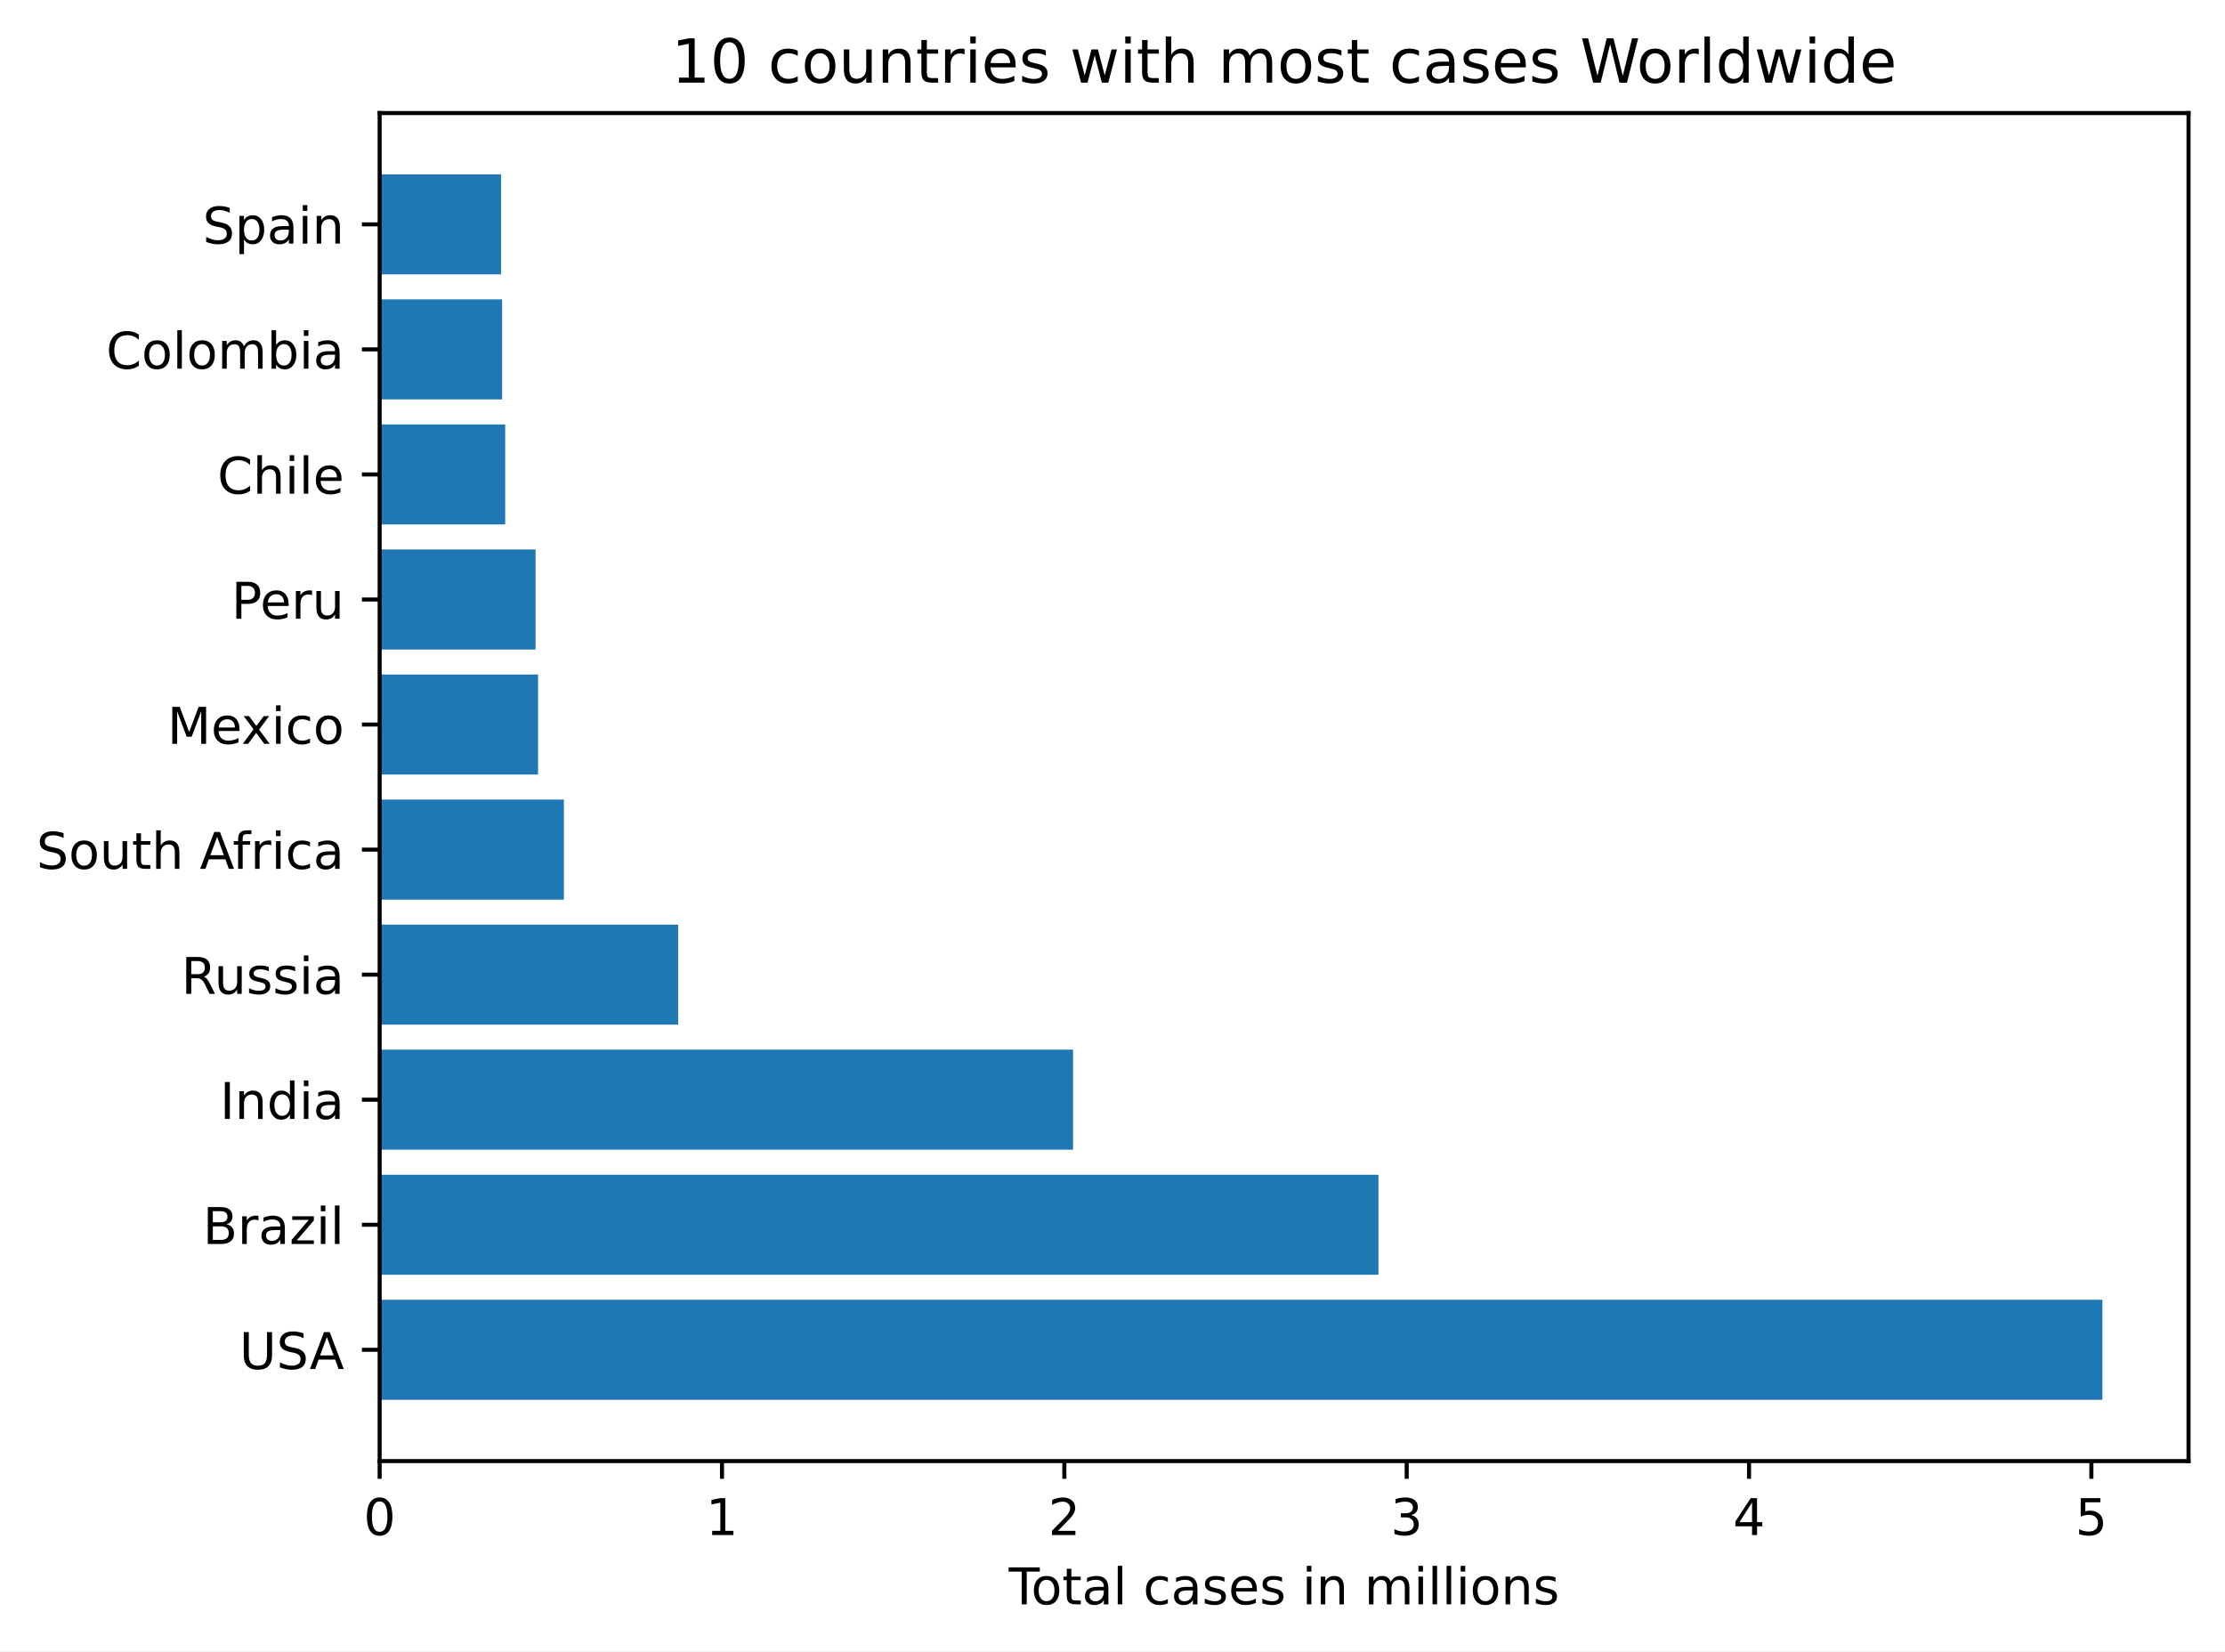
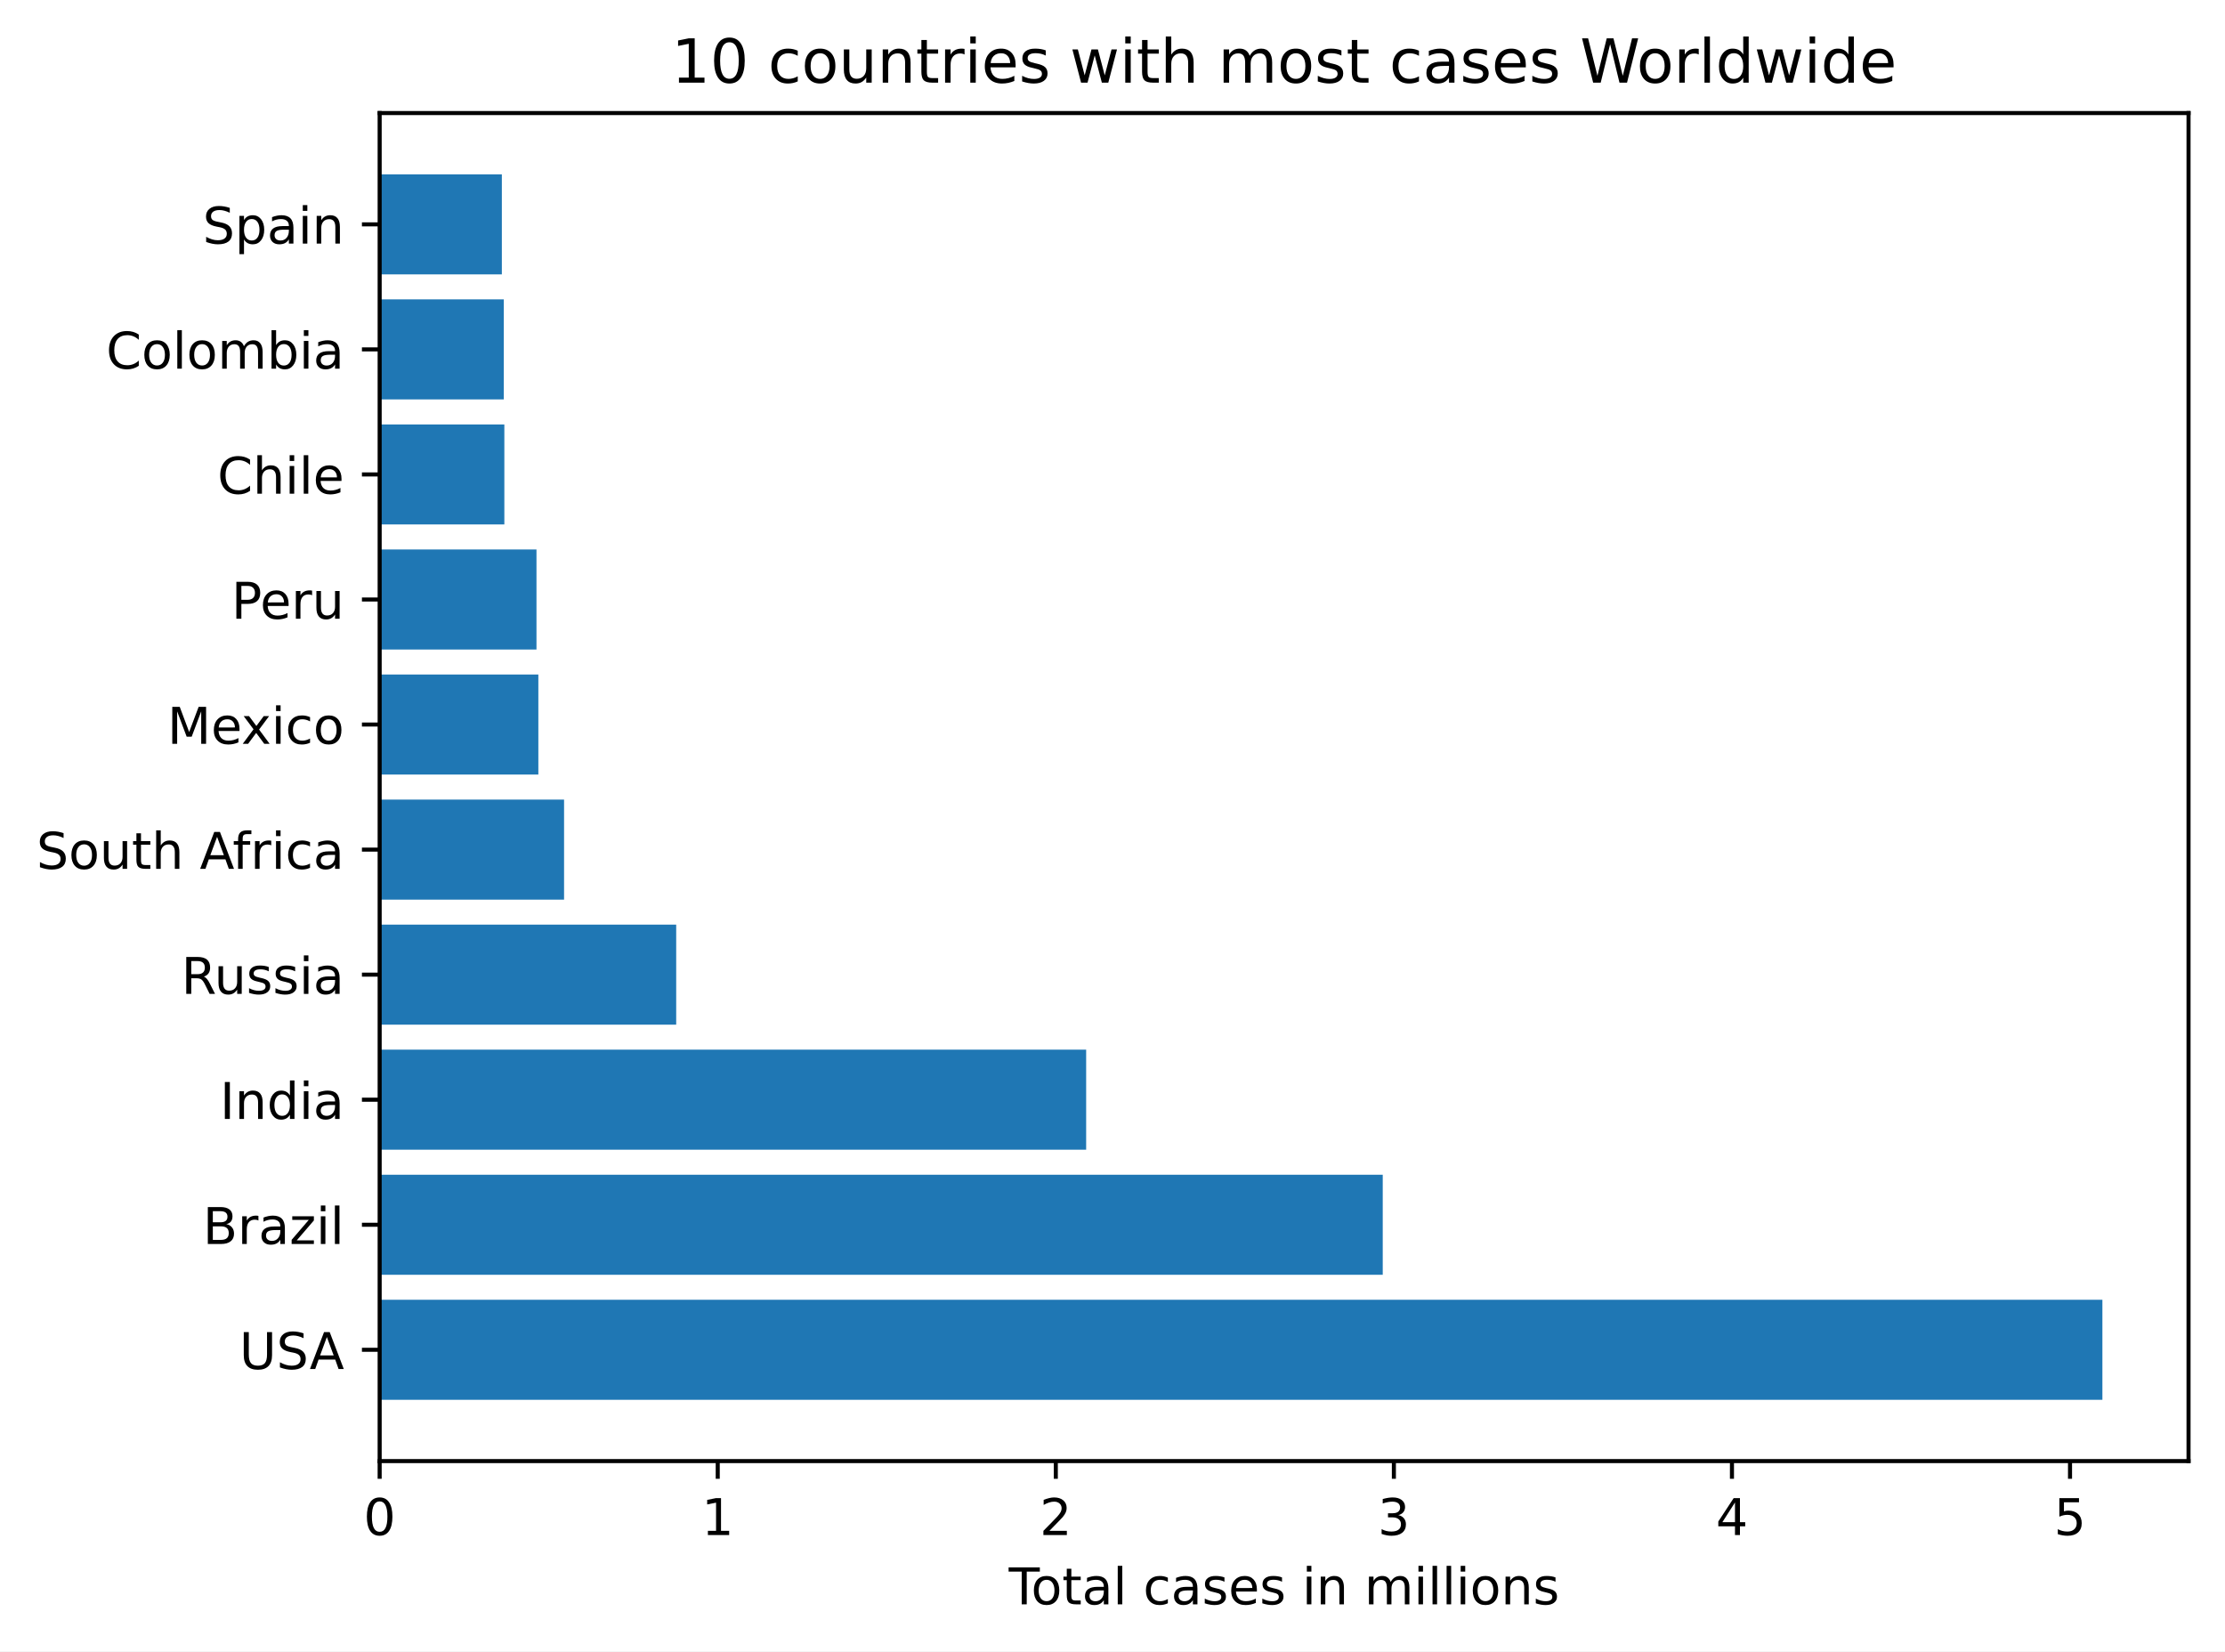
<svg xmlns="http://www.w3.org/2000/svg" xmlns:xlink="http://www.w3.org/1999/xlink" height="325.986pt" version="1.1" viewBox="0 0 439.275 325.986" width="439.275pt">
  <defs>
    <style type="text/css">
*{stroke-linecap:butt;stroke-linejoin:round;}
  </style>
  </defs>
  <g id="figure_1">
    <g id="patch_1">
      <path d="M 0 325.986  L 439.275 325.986  L 439.275 0  L 0 0  z " style="fill:#ffffff;" />
    </g>
    <g id="axes_1">
      <g id="patch_2">
        <path d="M 74.955 288.43  L 432.075 288.43  L 432.075 22.318  L 74.955 22.318  z " style="fill:#ffffff;" />
      </g>
      <g id="patch_3">
-         <path clip-path="url(#pfc07d7b2c3)" d="M 74.955 276.334  L 415.069 276.334  L 415.069 256.586  L 74.955 256.586  z " style="fill:#1f77b4;" />
+         <path clip-path="url(#p7bc1083ef8)" d="M 74.955 276.334  L 415.069 276.334  L 415.069 256.586  L 74.955 256.586  z " style="fill:#1f77b4;" />
      </g>
      <g id="patch_4">
-         <path clip-path="url(#pfc07d7b2c3)" d="M 74.955 251.648  L 272.147 251.648  L 272.147 231.9  L 74.955 231.9  z " style="fill:#1f77b4;" />
+         <path clip-path="url(#p7bc1083ef8)" d="M 74.955 251.648  L 272.991 251.648  L 272.991 231.9  L 74.955 231.9  z " style="fill:#1f77b4;" />
      </g>
      <g id="patch_5">
-         <path clip-path="url(#pfc07d7b2c3)" d="M 74.955 226.963  L 211.848 226.963  L 211.848 207.214  L 74.955 207.214  z " style="fill:#1f77b4;" />
+         <path clip-path="url(#p7bc1083ef8)" d="M 74.955 226.963  L 214.436 226.963  L 214.436 207.214  L 74.955 207.214  z " style="fill:#1f77b4;" />
      </g>
      <g id="patch_6">
-         <path clip-path="url(#pfc07d7b2c3)" d="M 74.955 202.277  L 133.884 202.277  L 133.884 182.528  L 74.955 182.528  z " style="fill:#1f77b4;" />
+         <path clip-path="url(#p7bc1083ef8)" d="M 74.955 202.277  L 133.499 202.277  L 133.499 182.528  L 74.955 182.528  z " style="fill:#1f77b4;" />
      </g>
      <g id="patch_7">
-         <path clip-path="url(#pfc07d7b2c3)" d="M 74.955 177.591  L 111.329 177.591  L 111.329 157.843  L 74.955 157.843  z " style="fill:#1f77b4;" />
+         <path clip-path="url(#p7bc1083ef8)" d="M 74.955 177.591  L 111.362 177.591  L 111.362 157.843  L 74.955 157.843  z " style="fill:#1f77b4;" />
      </g>
      <g id="patch_8">
-         <path clip-path="url(#pfc07d7b2c3)" d="M 74.955 152.906  L 106.227 152.906  L 106.227 133.157  L 74.955 133.157  z " style="fill:#1f77b4;" />
+         <path clip-path="url(#p7bc1083ef8)" d="M 74.955 152.906  L 106.285 152.906  L 106.285 133.157  L 74.955 133.157  z " style="fill:#1f77b4;" />
      </g>
      <g id="patch_9">
-         <path clip-path="url(#pfc07d7b2c3)" d="M 74.955 128.22  L 105.735 128.22  L 105.735 108.471  L 74.955 108.471  z " style="fill:#1f77b4;" />
+         <path clip-path="url(#p7bc1083ef8)" d="M 74.955 128.22  L 105.916 128.22  L 105.916 108.471  L 74.955 108.471  z " style="fill:#1f77b4;" />
      </g>
      <g id="patch_10">
-         <path clip-path="url(#pfc07d7b2c3)" d="M 74.955 103.534  L 99.737 103.534  L 99.737 83.786  L 74.955 83.786  z " style="fill:#1f77b4;" />
+         <path clip-path="url(#p7bc1083ef8)" d="M 74.955 103.534  L 99.572 103.534  L 99.572 83.786  L 74.955 83.786  z " style="fill:#1f77b4;" />
      </g>
      <g id="patch_11">
-         <path clip-path="url(#pfc07d7b2c3)" d="M 74.955 78.848  L 99.132 78.848  L 99.132 59.1  L 74.955 59.1  z " style="fill:#1f77b4;" />
+         <path clip-path="url(#p7bc1083ef8)" d="M 74.955 78.848  L 99.463 78.848  L 99.463 59.1  L 74.955 59.1  z " style="fill:#1f77b4;" />
      </g>
      <g id="patch_12">
-         <path clip-path="url(#pfc07d7b2c3)" d="M 74.955 54.163  L 98.917 54.163  L 98.917 34.414  L 74.955 34.414  z " style="fill:#1f77b4;" />
+         <path clip-path="url(#p7bc1083ef8)" d="M 74.955 54.163  L 99.079 54.163  L 99.079 34.414  L 74.955 34.414  z " style="fill:#1f77b4;" />
      </g>
      <g id="matplotlib.axis_1">
        <g id="xtick_1">
          <g id="line2d_1">
            <defs>
-               <path d="M 0 0  L 0 3.5  " id="ma2d4ab37c1" style="stroke:#000000;stroke-width:0.8;" />
-             </defs>
-             <g>
-               <use style="stroke:#000000;stroke-width:0.8;" x="74.955" xlink:href="#ma2d4ab37c1" y="288.43" />
+               <path d="M 0 0  L 0 3.5  " id="mc619bc2eae" style="stroke:#000000;stroke-width:0.8;" />
+             </defs>
+             <g>
+               <use style="stroke:#000000;stroke-width:0.8;" x="74.955" xlink:href="#mc619bc2eae" y="288.43" />
            </g>
          </g>
          <g id="text_1">
            <defs>
              <path d="M 31.781 66.406  Q 24.172 66.406 20.328 58.906  Q 16.5 51.422 16.5 36.375  Q 16.5 21.391 20.328 13.891  Q 24.172 6.391 31.781 6.391  Q 39.453 6.391 43.281 13.891  Q 47.125 21.391 47.125 36.375  Q 47.125 51.422 43.281 58.906  Q 39.453 66.406 31.781 66.406  z M 31.781 74.219  Q 44.047 74.219 50.516 64.516  Q 56.984 54.828 56.984 36.375  Q 56.984 17.969 50.516 8.266  Q 44.047 -1.422 31.781 -1.422  Q 19.531 -1.422 13.062 8.266  Q 6.594 17.969 6.594 36.375  Q 6.594 54.828 13.062 64.516  Q 19.531 74.219 31.781 74.219  z " id="DejaVuSans-48" />
            </defs>
            <g transform="translate(71.77344 303.0286)scale(0.1 -0.1)">
              <use xlink:href="#DejaVuSans-48" />
            </g>
          </g>
        </g>
        <g id="xtick_2">
          <g id="line2d_2">
            <g>
-               <use style="stroke:#000000;stroke-width:0.8;" x="142.543" xlink:href="#ma2d4ab37c1" y="288.43" />
+               <use style="stroke:#000000;stroke-width:0.8;" x="141.699" xlink:href="#mc619bc2eae" y="288.43" />
            </g>
          </g>
          <g id="text_2">
            <defs>
              <path d="M 12.406 8.297  L 28.516 8.297  L 28.516 63.922  L 10.984 60.406  L 10.984 69.391  L 28.422 72.906  L 38.281 72.906  L 38.281 8.297  L 54.391 8.297  L 54.391 0  L 12.406 0  z " id="DejaVuSans-49" />
            </defs>
-             <g transform="translate(139.3613 303.0286)scale(0.1 -0.1)">
+             <g transform="translate(138.5182 303.0286)scale(0.1 -0.1)">
              <use xlink:href="#DejaVuSans-49" />
            </g>
          </g>
        </g>
        <g id="xtick_3">
          <g id="line2d_3">
            <g>
-               <use style="stroke:#000000;stroke-width:0.8;" x="210.13" xlink:href="#ma2d4ab37c1" y="288.43" />
+               <use style="stroke:#000000;stroke-width:0.8;" x="208.444" xlink:href="#mc619bc2eae" y="288.43" />
            </g>
          </g>
          <g id="text_3">
            <defs>
              <path d="M 19.188 8.297  L 53.609 8.297  L 53.609 0  L 7.328 0  L 7.328 8.297  Q 12.938 14.109 22.625 23.891  Q 32.328 33.688 34.812 36.531  Q 39.547 41.844 41.422 45.531  Q 43.312 49.219 43.312 52.781  Q 43.312 58.594 39.234 62.25  Q 35.156 65.922 28.609 65.922  Q 23.969 65.922 18.812 64.312  Q 13.672 62.703 7.812 59.422  L 7.812 69.391  Q 13.766 71.781 18.938 73  Q 24.125 74.219 28.422 74.219  Q 39.75 74.219 46.484 68.547  Q 53.219 62.891 53.219 53.422  Q 53.219 48.922 51.531 44.891  Q 49.859 40.875 45.406 35.406  Q 44.188 33.984 37.641 27.219  Q 31.109 20.453 19.188 8.297  z " id="DejaVuSans-50" />
            </defs>
-             <g transform="translate(206.9492 303.0286)scale(0.1 -0.1)">
+             <g transform="translate(205.2629 303.0286)scale(0.1 -0.1)">
              <use xlink:href="#DejaVuSans-50" />
            </g>
          </g>
        </g>
        <g id="xtick_4">
          <g id="line2d_4">
            <g>
-               <use style="stroke:#000000;stroke-width:0.8;" x="277.718" xlink:href="#ma2d4ab37c1" y="288.43" />
+               <use style="stroke:#000000;stroke-width:0.8;" x="275.189" xlink:href="#mc619bc2eae" y="288.43" />
            </g>
          </g>
          <g id="text_4">
            <defs>
              <path d="M 40.578 39.312  Q 47.656 37.797 51.625 33  Q 55.609 28.219 55.609 21.188  Q 55.609 10.406 48.188 4.484  Q 40.766 -1.422 27.094 -1.422  Q 22.516 -1.422 17.656 -0.516  Q 12.797 0.391 7.625 2.203  L 7.625 11.719  Q 11.719 9.328 16.594 8.109  Q 21.484 6.891 26.812 6.891  Q 36.078 6.891 40.938 10.547  Q 45.797 14.203 45.797 21.188  Q 45.797 27.641 41.281 31.266  Q 36.766 34.906 28.719 34.906  L 20.219 34.906  L 20.219 43.016  L 29.109 43.016  Q 36.375 43.016 40.234 45.922  Q 44.094 48.828 44.094 54.297  Q 44.094 59.906 40.109 62.906  Q 36.141 65.922 28.719 65.922  Q 24.656 65.922 20.016 65.031  Q 15.375 64.156 9.812 62.312  L 9.812 71.094  Q 15.438 72.656 20.344 73.438  Q 25.25 74.219 29.594 74.219  Q 40.828 74.219 47.359 69.109  Q 53.906 64.016 53.906 55.328  Q 53.906 49.266 50.438 45.094  Q 46.969 40.922 40.578 39.312  z " id="DejaVuSans-51" />
            </defs>
-             <g transform="translate(274.5371 303.0286)scale(0.1 -0.1)">
+             <g transform="translate(272.0076 303.0286)scale(0.1 -0.1)">
              <use xlink:href="#DejaVuSans-51" />
            </g>
          </g>
        </g>
        <g id="xtick_5">
          <g id="line2d_5">
            <g>
-               <use style="stroke:#000000;stroke-width:0.8;" x="345.306" xlink:href="#ma2d4ab37c1" y="288.43" />
+               <use style="stroke:#000000;stroke-width:0.8;" x="341.934" xlink:href="#mc619bc2eae" y="288.43" />
            </g>
          </g>
          <g id="text_5">
            <defs>
              <path d="M 37.797 64.312  L 12.891 25.391  L 37.797 25.391  z M 35.203 72.906  L 47.609 72.906  L 47.609 25.391  L 58.016 25.391  L 58.016 17.188  L 47.609 17.188  L 47.609 0  L 37.797 0  L 37.797 17.188  L 4.891 17.188  L 4.891 26.703  z " id="DejaVuSans-52" />
            </defs>
-             <g transform="translate(342.1249 303.0286)scale(0.1 -0.1)">
+             <g transform="translate(338.7523 303.0286)scale(0.1 -0.1)">
              <use xlink:href="#DejaVuSans-52" />
            </g>
          </g>
        </g>
        <g id="xtick_6">
          <g id="line2d_6">
            <g>
-               <use style="stroke:#000000;stroke-width:0.8;" x="412.894" xlink:href="#ma2d4ab37c1" y="288.43" />
+               <use style="stroke:#000000;stroke-width:0.8;" x="408.678" xlink:href="#mc619bc2eae" y="288.43" />
            </g>
          </g>
          <g id="text_6">
            <defs>
              <path d="M 10.797 72.906  L 49.516 72.906  L 49.516 64.594  L 19.828 64.594  L 19.828 46.734  Q 21.969 47.469 24.109 47.828  Q 26.266 48.188 28.422 48.188  Q 40.625 48.188 47.75 41.5  Q 54.891 34.812 54.891 23.391  Q 54.891 11.625 47.562 5.094  Q 40.234 -1.422 26.906 -1.422  Q 22.312 -1.422 17.547 -0.641  Q 12.797 0.141 7.719 1.703  L 7.719 11.625  Q 12.109 9.234 16.797 8.062  Q 21.484 6.891 26.703 6.891  Q 35.156 6.891 40.078 11.328  Q 45.016 15.766 45.016 23.391  Q 45.016 31 40.078 35.438  Q 35.156 39.891 26.703 39.891  Q 22.75 39.891 18.812 39.016  Q 14.891 38.141 10.797 36.281  z " id="DejaVuSans-53" />
            </defs>
-             <g transform="translate(409.7128 303.0286)scale(0.1 -0.1)">
+             <g transform="translate(405.4971 303.0286)scale(0.1 -0.1)">
              <use xlink:href="#DejaVuSans-53" />
            </g>
          </g>
        </g>
        <g id="text_7">
          <defs>
            <path d="M -0.297 72.906  L 61.375 72.906  L 61.375 64.594  L 35.5 64.594  L 35.5 0  L 25.594 0  L 25.594 64.594  L -0.297 64.594  z " id="DejaVuSans-84" />
            <path d="M 30.609 48.391  Q 23.391 48.391 19.188 42.75  Q 14.984 37.109 14.984 27.297  Q 14.984 17.484 19.156 11.844  Q 23.344 6.203 30.609 6.203  Q 37.797 6.203 41.984 11.859  Q 46.188 17.531 46.188 27.297  Q 46.188 37.016 41.984 42.703  Q 37.797 48.391 30.609 48.391  z M 30.609 56  Q 42.328 56 49.016 48.375  Q 55.719 40.766 55.719 27.297  Q 55.719 13.875 49.016 6.219  Q 42.328 -1.422 30.609 -1.422  Q 18.844 -1.422 12.172 6.219  Q 5.516 13.875 5.516 27.297  Q 5.516 40.766 12.172 48.375  Q 18.844 56 30.609 56  z " id="DejaVuSans-111" />
            <path d="M 18.312 70.219  L 18.312 54.688  L 36.812 54.688  L 36.812 47.703  L 18.312 47.703  L 18.312 18.016  Q 18.312 11.328 20.141 9.422  Q 21.969 7.516 27.594 7.516  L 36.812 7.516  L 36.812 0  L 27.594 0  Q 17.188 0 13.234 3.875  Q 9.281 7.766 9.281 18.016  L 9.281 47.703  L 2.688 47.703  L 2.688 54.688  L 9.281 54.688  L 9.281 70.219  z " id="DejaVuSans-116" />
            <path d="M 34.281 27.484  Q 23.391 27.484 19.188 25  Q 14.984 22.516 14.984 16.5  Q 14.984 11.719 18.141 8.906  Q 21.297 6.109 26.703 6.109  Q 34.188 6.109 38.703 11.406  Q 43.219 16.703 43.219 25.484  L 43.219 27.484  z M 52.203 31.203  L 52.203 0  L 43.219 0  L 43.219 8.297  Q 40.141 3.328 35.547 0.953  Q 30.953 -1.422 24.312 -1.422  Q 15.922 -1.422 10.953 3.297  Q 6 8.016 6 15.922  Q 6 25.141 12.172 29.828  Q 18.359 34.516 30.609 34.516  L 43.219 34.516  L 43.219 35.406  Q 43.219 41.609 39.141 45  Q 35.062 48.391 27.688 48.391  Q 23 48.391 18.547 47.266  Q 14.109 46.141 10.016 43.891  L 10.016 52.203  Q 14.938 54.109 19.578 55.047  Q 24.219 56 28.609 56  Q 40.484 56 46.344 49.844  Q 52.203 43.703 52.203 31.203  z " id="DejaVuSans-97" />
            <path d="M 9.422 75.984  L 18.406 75.984  L 18.406 0  L 9.422 0  z " id="DejaVuSans-108" />
            <path id="DejaVuSans-32" />
            <path d="M 48.781 52.594  L 48.781 44.188  Q 44.969 46.297 41.141 47.344  Q 37.312 48.391 33.406 48.391  Q 24.656 48.391 19.812 42.844  Q 14.984 37.312 14.984 27.297  Q 14.984 17.281 19.812 11.734  Q 24.656 6.203 33.406 6.203  Q 37.312 6.203 41.141 7.25  Q 44.969 8.297 48.781 10.406  L 48.781 2.094  Q 45.016 0.344 40.984 -0.531  Q 36.969 -1.422 32.422 -1.422  Q 20.062 -1.422 12.781 6.344  Q 5.516 14.109 5.516 27.297  Q 5.516 40.672 12.859 48.328  Q 20.219 56 33.016 56  Q 37.156 56 41.109 55.141  Q 45.062 54.297 48.781 52.594  z " id="DejaVuSans-99" />
            <path d="M 44.281 53.078  L 44.281 44.578  Q 40.484 46.531 36.375 47.5  Q 32.281 48.484 27.875 48.484  Q 21.188 48.484 17.844 46.438  Q 14.5 44.391 14.5 40.281  Q 14.5 37.156 16.891 35.375  Q 19.281 33.594 26.516 31.984  L 29.594 31.297  Q 39.156 29.25 43.188 25.516  Q 47.219 21.781 47.219 15.094  Q 47.219 7.469 41.188 3.016  Q 35.156 -1.422 24.609 -1.422  Q 20.219 -1.422 15.453 -0.562  Q 10.688 0.297 5.422 2  L 5.422 11.281  Q 10.406 8.688 15.234 7.391  Q 20.062 6.109 24.812 6.109  Q 31.156 6.109 34.562 8.281  Q 37.984 10.453 37.984 14.406  Q 37.984 18.062 35.516 20.016  Q 33.062 21.969 24.703 23.781  L 21.578 24.516  Q 13.234 26.266 9.516 29.906  Q 5.812 33.547 5.812 39.891  Q 5.812 47.609 11.281 51.797  Q 16.75 56 26.812 56  Q 31.781 56 36.172 55.266  Q 40.578 54.547 44.281 53.078  z " id="DejaVuSans-115" />
            <path d="M 56.203 29.594  L 56.203 25.203  L 14.891 25.203  Q 15.484 15.922 20.484 11.062  Q 25.484 6.203 34.422 6.203  Q 39.594 6.203 44.453 7.469  Q 49.312 8.734 54.109 11.281  L 54.109 2.781  Q 49.266 0.734 44.188 -0.344  Q 39.109 -1.422 33.891 -1.422  Q 20.797 -1.422 13.156 6.188  Q 5.516 13.812 5.516 26.812  Q 5.516 40.234 12.766 48.109  Q 20.016 56 32.328 56  Q 43.359 56 49.781 48.891  Q 56.203 41.797 56.203 29.594  z M 47.219 32.234  Q 47.125 39.594 43.094 43.984  Q 39.062 48.391 32.422 48.391  Q 24.906 48.391 20.391 44.141  Q 15.875 39.891 15.188 32.172  z " id="DejaVuSans-101" />
            <path d="M 9.422 54.688  L 18.406 54.688  L 18.406 0  L 9.422 0  z M 9.422 75.984  L 18.406 75.984  L 18.406 64.594  L 9.422 64.594  z " id="DejaVuSans-105" />
            <path d="M 54.891 33.016  L 54.891 0  L 45.906 0  L 45.906 32.719  Q 45.906 40.484 42.875 44.328  Q 39.844 48.188 33.797 48.188  Q 26.516 48.188 22.312 43.547  Q 18.109 38.922 18.109 30.906  L 18.109 0  L 9.078 0  L 9.078 54.688  L 18.109 54.688  L 18.109 46.188  Q 21.344 51.125 25.703 53.562  Q 30.078 56 35.797 56  Q 45.219 56 50.047 50.172  Q 54.891 44.344 54.891 33.016  z " id="DejaVuSans-110" />
            <path d="M 52 44.188  Q 55.375 50.25 60.062 53.125  Q 64.75 56 71.094 56  Q 79.641 56 84.281 50.016  Q 88.922 44.047 88.922 33.016  L 88.922 0  L 79.891 0  L 79.891 32.719  Q 79.891 40.578 77.094 44.375  Q 74.312 48.188 68.609 48.188  Q 61.625 48.188 57.562 43.547  Q 53.516 38.922 53.516 30.906  L 53.516 0  L 44.484 0  L 44.484 32.719  Q 44.484 40.625 41.703 44.406  Q 38.922 48.188 33.109 48.188  Q 26.219 48.188 22.156 43.531  Q 18.109 38.875 18.109 30.906  L 18.109 0  L 9.078 0  L 9.078 54.688  L 18.109 54.688  L 18.109 46.188  Q 21.188 51.219 25.484 53.609  Q 29.781 56 35.688 56  Q 41.656 56 45.828 52.969  Q 50 49.953 52 44.188  z " id="DejaVuSans-109" />
          </defs>
          <g transform="translate(199.1545 316.7067)scale(0.1 -0.1)">
            <use xlink:href="#DejaVuSans-84" />
            <use x="44.084" xlink:href="#DejaVuSans-111" />
            <use x="105.266" xlink:href="#DejaVuSans-116" />
            <use x="144.475" xlink:href="#DejaVuSans-97" />
            <use x="205.754" xlink:href="#DejaVuSans-108" />
            <use x="233.537" xlink:href="#DejaVuSans-32" />
            <use x="265.324" xlink:href="#DejaVuSans-99" />
            <use x="320.305" xlink:href="#DejaVuSans-97" />
            <use x="381.584" xlink:href="#DejaVuSans-115" />
            <use x="433.684" xlink:href="#DejaVuSans-101" />
            <use x="495.207" xlink:href="#DejaVuSans-115" />
            <use x="547.307" xlink:href="#DejaVuSans-32" />
            <use x="579.094" xlink:href="#DejaVuSans-105" />
            <use x="606.877" xlink:href="#DejaVuSans-110" />
            <use x="670.256" xlink:href="#DejaVuSans-32" />
            <use x="702.043" xlink:href="#DejaVuSans-109" />
            <use x="799.455" xlink:href="#DejaVuSans-105" />
            <use x="827.238" xlink:href="#DejaVuSans-108" />
            <use x="855.021" xlink:href="#DejaVuSans-108" />
            <use x="882.805" xlink:href="#DejaVuSans-105" />
            <use x="910.588" xlink:href="#DejaVuSans-111" />
            <use x="971.77" xlink:href="#DejaVuSans-110" />
            <use x="1035.148" xlink:href="#DejaVuSans-115" />
          </g>
        </g>
      </g>
      <g id="matplotlib.axis_2">
        <g id="ytick_1">
          <g id="line2d_7">
            <defs>
-               <path d="M 0 0  L -3.5 0  " id="md099ee09a1" style="stroke:#000000;stroke-width:0.8;" />
-             </defs>
-             <g>
-               <use style="stroke:#000000;stroke-width:0.8;" x="74.955" xlink:href="#md099ee09a1" y="266.46" />
+               <path d="M 0 0  L -3.5 0  " id="m9ec30364a7" style="stroke:#000000;stroke-width:0.8;" />
+             </defs>
+             <g>
+               <use style="stroke:#000000;stroke-width:0.8;" x="74.955" xlink:href="#m9ec30364a7" y="266.46" />
            </g>
          </g>
          <g id="text_8">
            <defs>
              <path d="M 8.688 72.906  L 18.609 72.906  L 18.609 28.609  Q 18.609 16.891 22.844 11.734  Q 27.094 6.594 36.625 6.594  Q 46.094 6.594 50.344 11.734  Q 54.594 16.891 54.594 28.609  L 54.594 72.906  L 64.5 72.906  L 64.5 27.391  Q 64.5 13.141 57.438 5.859  Q 50.391 -1.422 36.625 -1.422  Q 22.797 -1.422 15.734 5.859  Q 8.688 13.141 8.688 27.391  z " id="DejaVuSans-85" />
              <path d="M 53.516 70.516  L 53.516 60.891  Q 47.906 63.578 42.922 64.891  Q 37.938 66.219 33.297 66.219  Q 25.25 66.219 20.875 63.094  Q 16.5 59.969 16.5 54.203  Q 16.5 49.359 19.406 46.891  Q 22.312 44.438 30.422 42.922  L 36.375 41.703  Q 47.406 39.594 52.656 34.297  Q 57.906 29 57.906 20.125  Q 57.906 9.516 50.797 4.047  Q 43.703 -1.422 29.984 -1.422  Q 24.812 -1.422 18.969 -0.25  Q 13.141 0.922 6.891 3.219  L 6.891 13.375  Q 12.891 10.016 18.656 8.297  Q 24.422 6.594 29.984 6.594  Q 38.422 6.594 43.016 9.906  Q 47.609 13.234 47.609 19.391  Q 47.609 24.75 44.312 27.781  Q 41.016 30.812 33.5 32.328  L 27.484 33.5  Q 16.453 35.688 11.516 40.375  Q 6.594 45.062 6.594 53.422  Q 6.594 63.094 13.406 68.656  Q 20.219 74.219 32.172 74.219  Q 37.312 74.219 42.625 73.281  Q 47.953 72.359 53.516 70.516  z " id="DejaVuSans-83" />
              <path d="M 34.188 63.188  L 20.797 26.906  L 47.609 26.906  z M 28.609 72.906  L 39.797 72.906  L 67.578 0  L 57.328 0  L 50.688 18.703  L 17.828 18.703  L 11.188 0  L 0.781 0  z " id="DejaVuSans-65" />
            </defs>
            <g transform="translate(47.25937 270.2591)scale(0.1 -0.1)">
              <use xlink:href="#DejaVuSans-85" />
              <use x="73.193" xlink:href="#DejaVuSans-83" />
              <use x="138.545" xlink:href="#DejaVuSans-65" />
            </g>
          </g>
        </g>
        <g id="ytick_2">
          <g id="line2d_8">
            <g>
-               <use style="stroke:#000000;stroke-width:0.8;" x="74.955" xlink:href="#md099ee09a1" y="241.774" />
+               <use style="stroke:#000000;stroke-width:0.8;" x="74.955" xlink:href="#m9ec30364a7" y="241.774" />
            </g>
          </g>
          <g id="text_9">
            <defs>
              <path d="M 19.672 34.812  L 19.672 8.109  L 35.5 8.109  Q 43.453 8.109 47.281 11.406  Q 51.125 14.703 51.125 21.484  Q 51.125 28.328 47.281 31.562  Q 43.453 34.812 35.5 34.812  z M 19.672 64.797  L 19.672 42.828  L 34.281 42.828  Q 41.5 42.828 45.031 45.531  Q 48.578 48.25 48.578 53.812  Q 48.578 59.328 45.031 62.062  Q 41.5 64.797 34.281 64.797  z M 9.812 72.906  L 35.016 72.906  Q 46.297 72.906 52.391 68.219  Q 58.5 63.531 58.5 54.891  Q 58.5 48.188 55.375 44.234  Q 52.25 40.281 46.188 39.312  Q 53.469 37.75 57.5 32.781  Q 61.531 27.828 61.531 20.406  Q 61.531 10.641 54.891 5.312  Q 48.25 0 35.984 0  L 9.812 0  z " id="DejaVuSans-66" />
              <path d="M 41.109 46.297  Q 39.594 47.172 37.812 47.578  Q 36.031 48 33.891 48  Q 26.266 48 22.188 43.047  Q 18.109 38.094 18.109 28.812  L 18.109 0  L 9.078 0  L 9.078 54.688  L 18.109 54.688  L 18.109 46.188  Q 20.953 51.172 25.484 53.578  Q 30.031 56 36.531 56  Q 37.453 56 38.578 55.875  Q 39.703 55.766 41.062 55.516  z " id="DejaVuSans-114" />
              <path d="M 5.516 54.688  L 48.188 54.688  L 48.188 46.484  L 14.406 7.172  L 48.188 7.172  L 48.188 0  L 4.297 0  L 4.297 8.203  L 38.094 47.516  L 5.516 47.516  z " id="DejaVuSans-122" />
            </defs>
            <g transform="translate(40.05 245.5733)scale(0.1 -0.1)">
              <use xlink:href="#DejaVuSans-66" />
              <use x="68.604" xlink:href="#DejaVuSans-114" />
              <use x="109.717" xlink:href="#DejaVuSans-97" />
              <use x="170.996" xlink:href="#DejaVuSans-122" />
              <use x="223.486" xlink:href="#DejaVuSans-105" />
              <use x="251.27" xlink:href="#DejaVuSans-108" />
            </g>
          </g>
        </g>
        <g id="ytick_3">
          <g id="line2d_9">
            <g>
-               <use style="stroke:#000000;stroke-width:0.8;" x="74.955" xlink:href="#md099ee09a1" y="217.088" />
+               <use style="stroke:#000000;stroke-width:0.8;" x="74.955" xlink:href="#m9ec30364a7" y="217.088" />
            </g>
          </g>
          <g id="text_10">
            <defs>
              <path d="M 9.812 72.906  L 19.672 72.906  L 19.672 0  L 9.812 0  z " id="DejaVuSans-73" />
              <path d="M 45.406 46.391  L 45.406 75.984  L 54.391 75.984  L 54.391 0  L 45.406 0  L 45.406 8.203  Q 42.578 3.328 38.25 0.953  Q 33.938 -1.422 27.875 -1.422  Q 17.969 -1.422 11.734 6.484  Q 5.516 14.406 5.516 27.297  Q 5.516 40.188 11.734 48.094  Q 17.969 56 27.875 56  Q 33.938 56 38.25 53.625  Q 42.578 51.266 45.406 46.391  z M 14.797 27.297  Q 14.797 17.391 18.875 11.75  Q 22.953 6.109 30.078 6.109  Q 37.203 6.109 41.297 11.75  Q 45.406 17.391 45.406 27.297  Q 45.406 37.203 41.297 42.844  Q 37.203 48.484 30.078 48.484  Q 22.953 48.484 18.875 42.844  Q 14.797 37.203 14.797 27.297  z " id="DejaVuSans-100" />
            </defs>
            <g transform="translate(43.4125 220.8876)scale(0.1 -0.1)">
              <use xlink:href="#DejaVuSans-73" />
              <use x="29.492" xlink:href="#DejaVuSans-110" />
              <use x="92.871" xlink:href="#DejaVuSans-100" />
              <use x="156.348" xlink:href="#DejaVuSans-105" />
              <use x="184.131" xlink:href="#DejaVuSans-97" />
            </g>
          </g>
        </g>
        <g id="ytick_4">
          <g id="line2d_10">
            <g>
-               <use style="stroke:#000000;stroke-width:0.8;" x="74.955" xlink:href="#md099ee09a1" y="192.403" />
+               <use style="stroke:#000000;stroke-width:0.8;" x="74.955" xlink:href="#m9ec30364a7" y="192.403" />
            </g>
          </g>
          <g id="text_11">
            <defs>
              <path d="M 44.391 34.188  Q 47.562 33.109 50.562 29.594  Q 53.562 26.078 56.594 19.922  L 66.609 0  L 56 0  L 46.688 18.703  Q 43.062 26.031 39.672 28.422  Q 36.281 30.812 30.422 30.812  L 19.672 30.812  L 19.672 0  L 9.812 0  L 9.812 72.906  L 32.078 72.906  Q 44.578 72.906 50.734 67.672  Q 56.891 62.453 56.891 51.906  Q 56.891 45.016 53.688 40.469  Q 50.484 35.938 44.391 34.188  z M 19.672 64.797  L 19.672 38.922  L 32.078 38.922  Q 39.203 38.922 42.844 42.219  Q 46.484 45.516 46.484 51.906  Q 46.484 58.297 42.844 61.547  Q 39.203 64.797 32.078 64.797  z " id="DejaVuSans-82" />
              <path d="M 8.5 21.578  L 8.5 54.688  L 17.484 54.688  L 17.484 21.922  Q 17.484 14.156 20.5 10.266  Q 23.531 6.391 29.594 6.391  Q 36.859 6.391 41.078 11.031  Q 45.312 15.672 45.312 23.688  L 45.312 54.688  L 54.297 54.688  L 54.297 0  L 45.312 0  L 45.312 8.406  Q 42.047 3.422 37.719 1  Q 33.406 -1.422 27.688 -1.422  Q 18.266 -1.422 13.375 4.438  Q 8.5 10.297 8.5 21.578  z M 31.109 56  z " id="DejaVuSans-117" />
            </defs>
            <g transform="translate(35.79375 196.2019)scale(0.1 -0.1)">
              <use xlink:href="#DejaVuSans-82" />
              <use x="64.982" xlink:href="#DejaVuSans-117" />
              <use x="128.361" xlink:href="#DejaVuSans-115" />
              <use x="180.461" xlink:href="#DejaVuSans-115" />
              <use x="232.561" xlink:href="#DejaVuSans-105" />
              <use x="260.344" xlink:href="#DejaVuSans-97" />
            </g>
          </g>
        </g>
        <g id="ytick_5">
          <g id="line2d_11">
            <g>
-               <use style="stroke:#000000;stroke-width:0.8;" x="74.955" xlink:href="#md099ee09a1" y="167.717" />
+               <use style="stroke:#000000;stroke-width:0.8;" x="74.955" xlink:href="#m9ec30364a7" y="167.717" />
            </g>
          </g>
          <g id="text_12">
            <defs>
              <path d="M 54.891 33.016  L 54.891 0  L 45.906 0  L 45.906 32.719  Q 45.906 40.484 42.875 44.328  Q 39.844 48.188 33.797 48.188  Q 26.516 48.188 22.312 43.547  Q 18.109 38.922 18.109 30.906  L 18.109 0  L 9.078 0  L 9.078 75.984  L 18.109 75.984  L 18.109 46.188  Q 21.344 51.125 25.703 53.562  Q 30.078 56 35.797 56  Q 45.219 56 50.047 50.172  Q 54.891 44.344 54.891 33.016  z " id="DejaVuSans-104" />
              <path d="M 37.109 75.984  L 37.109 68.5  L 28.516 68.5  Q 23.688 68.5 21.797 66.547  Q 19.922 64.594 19.922 59.516  L 19.922 54.688  L 34.719 54.688  L 34.719 47.703  L 19.922 47.703  L 19.922 0  L 10.891 0  L 10.891 47.703  L 2.297 47.703  L 2.297 54.688  L 10.891 54.688  L 10.891 58.5  Q 10.891 67.625 15.141 71.797  Q 19.391 75.984 28.609 75.984  z " id="DejaVuSans-102" />
            </defs>
            <g transform="translate(7.2 171.5162)scale(0.1 -0.1)">
              <use xlink:href="#DejaVuSans-83" />
              <use x="63.477" xlink:href="#DejaVuSans-111" />
              <use x="124.658" xlink:href="#DejaVuSans-117" />
              <use x="188.037" xlink:href="#DejaVuSans-116" />
              <use x="227.246" xlink:href="#DejaVuSans-104" />
              <use x="290.625" xlink:href="#DejaVuSans-32" />
              <use x="322.412" xlink:href="#DejaVuSans-65" />
              <use x="387.195" xlink:href="#DejaVuSans-102" />
              <use x="422.4" xlink:href="#DejaVuSans-114" />
              <use x="463.514" xlink:href="#DejaVuSans-105" />
              <use x="491.297" xlink:href="#DejaVuSans-99" />
              <use x="546.277" xlink:href="#DejaVuSans-97" />
            </g>
          </g>
        </g>
        <g id="ytick_6">
          <g id="line2d_12">
            <g>
-               <use style="stroke:#000000;stroke-width:0.8;" x="74.955" xlink:href="#md099ee09a1" y="143.031" />
+               <use style="stroke:#000000;stroke-width:0.8;" x="74.955" xlink:href="#m9ec30364a7" y="143.031" />
            </g>
          </g>
          <g id="text_13">
            <defs>
              <path d="M 9.812 72.906  L 24.516 72.906  L 43.109 23.297  L 61.812 72.906  L 76.516 72.906  L 76.516 0  L 66.891 0  L 66.891 64.016  L 48.094 14.016  L 38.188 14.016  L 19.391 64.016  L 19.391 0  L 9.812 0  z " id="DejaVuSans-77" />
              <path d="M 54.891 54.688  L 35.109 28.078  L 55.906 0  L 45.312 0  L 29.391 21.484  L 13.484 0  L 2.875 0  L 24.125 28.609  L 4.688 54.688  L 15.281 54.688  L 29.781 35.203  L 44.281 54.688  z " id="DejaVuSans-120" />
            </defs>
            <g transform="translate(33.03437 146.8305)scale(0.1 -0.1)">
              <use xlink:href="#DejaVuSans-77" />
              <use x="86.279" xlink:href="#DejaVuSans-101" />
              <use x="146.053" xlink:href="#DejaVuSans-120" />
              <use x="205.232" xlink:href="#DejaVuSans-105" />
              <use x="233.016" xlink:href="#DejaVuSans-99" />
              <use x="287.996" xlink:href="#DejaVuSans-111" />
            </g>
          </g>
        </g>
        <g id="ytick_7">
          <g id="line2d_13">
            <g>
-               <use style="stroke:#000000;stroke-width:0.8;" x="74.955" xlink:href="#md099ee09a1" y="118.346" />
+               <use style="stroke:#000000;stroke-width:0.8;" x="74.955" xlink:href="#m9ec30364a7" y="118.346" />
            </g>
          </g>
          <g id="text_14">
            <defs>
              <path d="M 19.672 64.797  L 19.672 37.406  L 32.078 37.406  Q 38.969 37.406 42.719 40.969  Q 46.484 44.531 46.484 51.125  Q 46.484 57.672 42.719 61.234  Q 38.969 64.797 32.078 64.797  z M 9.812 72.906  L 32.078 72.906  Q 44.344 72.906 50.609 67.359  Q 56.891 61.812 56.891 51.125  Q 56.891 40.328 50.609 34.812  Q 44.344 29.297 32.078 29.297  L 19.672 29.297  L 19.672 0  L 9.812 0  z " id="DejaVuSans-80" />
            </defs>
            <g transform="translate(45.68594 122.1448)scale(0.1 -0.1)">
              <use xlink:href="#DejaVuSans-80" />
              <use x="56.678" xlink:href="#DejaVuSans-101" />
              <use x="118.201" xlink:href="#DejaVuSans-114" />
              <use x="159.314" xlink:href="#DejaVuSans-117" />
            </g>
          </g>
        </g>
        <g id="ytick_8">
          <g id="line2d_14">
            <g>
-               <use style="stroke:#000000;stroke-width:0.8;" x="74.955" xlink:href="#md099ee09a1" y="93.66" />
+               <use style="stroke:#000000;stroke-width:0.8;" x="74.955" xlink:href="#m9ec30364a7" y="93.66" />
            </g>
          </g>
          <g id="text_15">
            <defs>
              <path d="M 64.406 67.281  L 64.406 56.891  Q 59.422 61.531 53.781 63.812  Q 48.141 66.109 41.797 66.109  Q 29.297 66.109 22.656 58.469  Q 16.016 50.828 16.016 36.375  Q 16.016 21.969 22.656 14.328  Q 29.297 6.688 41.797 6.688  Q 48.141 6.688 53.781 8.984  Q 59.422 11.281 64.406 15.922  L 64.406 5.609  Q 59.234 2.094 53.438 0.328  Q 47.656 -1.422 41.219 -1.422  Q 24.656 -1.422 15.125 8.703  Q 5.609 18.844 5.609 36.375  Q 5.609 53.953 15.125 64.078  Q 24.656 74.219 41.219 74.219  Q 47.75 74.219 53.531 72.484  Q 59.328 70.75 64.406 67.281  z " id="DejaVuSans-67" />
            </defs>
            <g transform="translate(42.925 97.45906)scale(0.1 -0.1)">
              <use xlink:href="#DejaVuSans-67" />
              <use x="69.824" xlink:href="#DejaVuSans-104" />
              <use x="133.203" xlink:href="#DejaVuSans-105" />
              <use x="160.986" xlink:href="#DejaVuSans-108" />
              <use x="188.77" xlink:href="#DejaVuSans-101" />
            </g>
          </g>
        </g>
        <g id="ytick_9">
          <g id="line2d_15">
            <g>
-               <use style="stroke:#000000;stroke-width:0.8;" x="74.955" xlink:href="#md099ee09a1" y="68.974" />
+               <use style="stroke:#000000;stroke-width:0.8;" x="74.955" xlink:href="#m9ec30364a7" y="68.974" />
            </g>
          </g>
          <g id="text_16">
            <defs>
              <path d="M 48.688 27.297  Q 48.688 37.203 44.609 42.844  Q 40.531 48.484 33.406 48.484  Q 26.266 48.484 22.188 42.844  Q 18.109 37.203 18.109 27.297  Q 18.109 17.391 22.188 11.75  Q 26.266 6.109 33.406 6.109  Q 40.531 6.109 44.609 11.75  Q 48.688 17.391 48.688 27.297  z M 18.109 46.391  Q 20.953 51.266 25.266 53.625  Q 29.594 56 35.594 56  Q 45.562 56 51.781 48.094  Q 58.016 40.188 58.016 27.297  Q 58.016 14.406 51.781 6.484  Q 45.562 -1.422 35.594 -1.422  Q 29.594 -1.422 25.266 0.953  Q 20.953 3.328 18.109 8.203  L 18.109 0  L 9.078 0  L 9.078 75.984  L 18.109 75.984  z " id="DejaVuSans-98" />
            </defs>
            <g transform="translate(20.96094 72.77334)scale(0.1 -0.1)">
              <use xlink:href="#DejaVuSans-67" />
              <use x="69.824" xlink:href="#DejaVuSans-111" />
              <use x="131.006" xlink:href="#DejaVuSans-108" />
              <use x="158.789" xlink:href="#DejaVuSans-111" />
              <use x="219.971" xlink:href="#DejaVuSans-109" />
              <use x="317.383" xlink:href="#DejaVuSans-98" />
              <use x="380.859" xlink:href="#DejaVuSans-105" />
              <use x="408.643" xlink:href="#DejaVuSans-97" />
            </g>
          </g>
        </g>
        <g id="ytick_10">
          <g id="line2d_16">
            <g>
-               <use style="stroke:#000000;stroke-width:0.8;" x="74.955" xlink:href="#md099ee09a1" y="44.288" />
+               <use style="stroke:#000000;stroke-width:0.8;" x="74.955" xlink:href="#m9ec30364a7" y="44.288" />
            </g>
          </g>
          <g id="text_17">
            <defs>
              <path d="M 18.109 8.203  L 18.109 -20.797  L 9.078 -20.797  L 9.078 54.688  L 18.109 54.688  L 18.109 46.391  Q 20.953 51.266 25.266 53.625  Q 29.594 56 35.594 56  Q 45.562 56 51.781 48.094  Q 58.016 40.188 58.016 27.297  Q 58.016 14.406 51.781 6.484  Q 45.562 -1.422 35.594 -1.422  Q 29.594 -1.422 25.266 0.953  Q 20.953 3.328 18.109 8.203  z M 48.688 27.297  Q 48.688 37.203 44.609 42.844  Q 40.531 48.484 33.406 48.484  Q 26.266 48.484 22.188 42.844  Q 18.109 37.203 18.109 27.297  Q 18.109 17.391 22.188 11.75  Q 26.266 6.109 33.406 6.109  Q 40.531 6.109 44.609 11.75  Q 48.688 17.391 48.688 27.297  z " id="DejaVuSans-112" />
            </defs>
            <g transform="translate(40.01406 48.08763)scale(0.1 -0.1)">
              <use xlink:href="#DejaVuSans-83" />
              <use x="63.477" xlink:href="#DejaVuSans-112" />
              <use x="126.953" xlink:href="#DejaVuSans-97" />
              <use x="188.232" xlink:href="#DejaVuSans-105" />
              <use x="216.016" xlink:href="#DejaVuSans-110" />
            </g>
          </g>
        </g>
      </g>
      <g id="patch_13">
        <path d="M 74.955 288.43  L 74.955 22.318  " style="fill:none;stroke:#000000;stroke-linecap:square;stroke-linejoin:miter;stroke-width:0.8;" />
      </g>
      <g id="patch_14">
        <path d="M 432.075 288.43  L 432.075 22.318  " style="fill:none;stroke:#000000;stroke-linecap:square;stroke-linejoin:miter;stroke-width:0.8;" />
      </g>
      <g id="patch_15">
        <path d="M 74.955 288.43  L 432.075 288.43  " style="fill:none;stroke:#000000;stroke-linecap:square;stroke-linejoin:miter;stroke-width:0.8;" />
      </g>
      <g id="patch_16">
        <path d="M 74.955 22.318  L 432.075 22.318  " style="fill:none;stroke:#000000;stroke-linecap:square;stroke-linejoin:miter;stroke-width:0.8;" />
      </g>
      <g id="text_18">
        <defs>
          <path d="M 4.203 54.688  L 13.188 54.688  L 24.422 12.016  L 35.594 54.688  L 46.188 54.688  L 57.422 12.016  L 68.609 54.688  L 77.594 54.688  L 63.281 0  L 52.688 0  L 40.922 44.828  L 29.109 0  L 18.5 0  z " id="DejaVuSans-119" />
          <path d="M 3.328 72.906  L 13.281 72.906  L 28.609 11.281  L 43.891 72.906  L 54.984 72.906  L 70.312 11.281  L 85.594 72.906  L 95.609 72.906  L 77.297 0  L 64.891 0  L 49.516 63.281  L 33.984 0  L 21.578 0  z " id="DejaVuSans-87" />
        </defs>
        <g transform="translate(132.5575 16.31812)scale(0.12 -0.12)">
          <use xlink:href="#DejaVuSans-49" />
          <use x="63.623" xlink:href="#DejaVuSans-48" />
          <use x="127.246" xlink:href="#DejaVuSans-32" />
          <use x="159.033" xlink:href="#DejaVuSans-99" />
          <use x="214.014" xlink:href="#DejaVuSans-111" />
          <use x="275.195" xlink:href="#DejaVuSans-117" />
          <use x="338.574" xlink:href="#DejaVuSans-110" />
          <use x="401.953" xlink:href="#DejaVuSans-116" />
          <use x="441.162" xlink:href="#DejaVuSans-114" />
          <use x="482.275" xlink:href="#DejaVuSans-105" />
          <use x="510.059" xlink:href="#DejaVuSans-101" />
          <use x="571.582" xlink:href="#DejaVuSans-115" />
          <use x="623.682" xlink:href="#DejaVuSans-32" />
          <use x="655.469" xlink:href="#DejaVuSans-119" />
          <use x="737.256" xlink:href="#DejaVuSans-105" />
          <use x="765.039" xlink:href="#DejaVuSans-116" />
          <use x="804.248" xlink:href="#DejaVuSans-104" />
          <use x="867.627" xlink:href="#DejaVuSans-32" />
          <use x="899.414" xlink:href="#DejaVuSans-109" />
          <use x="996.826" xlink:href="#DejaVuSans-111" />
          <use x="1058.008" xlink:href="#DejaVuSans-115" />
          <use x="1110.107" xlink:href="#DejaVuSans-116" />
          <use x="1149.316" xlink:href="#DejaVuSans-32" />
          <use x="1181.104" xlink:href="#DejaVuSans-99" />
          <use x="1236.084" xlink:href="#DejaVuSans-97" />
          <use x="1297.363" xlink:href="#DejaVuSans-115" />
          <use x="1349.463" xlink:href="#DejaVuSans-101" />
          <use x="1410.986" xlink:href="#DejaVuSans-115" />
          <use x="1463.086" xlink:href="#DejaVuSans-32" />
          <use x="1494.873" xlink:href="#DejaVuSans-87" />
          <use x="1587.875" xlink:href="#DejaVuSans-111" />
          <use x="1649.057" xlink:href="#DejaVuSans-114" />
          <use x="1690.17" xlink:href="#DejaVuSans-108" />
          <use x="1717.953" xlink:href="#DejaVuSans-100" />
          <use x="1781.43" xlink:href="#DejaVuSans-119" />
          <use x="1863.217" xlink:href="#DejaVuSans-105" />
          <use x="1891" xlink:href="#DejaVuSans-100" />
          <use x="1954.477" xlink:href="#DejaVuSans-101" />
        </g>
      </g>
    </g>
  </g>
  <defs>
-     <clipPath id="pfc07d7b2c3">
+     <clipPath id="p7bc1083ef8">
      <rect height="266.112" width="357.12" x="74.955" y="22.318" />
    </clipPath>
  </defs>
</svg>
